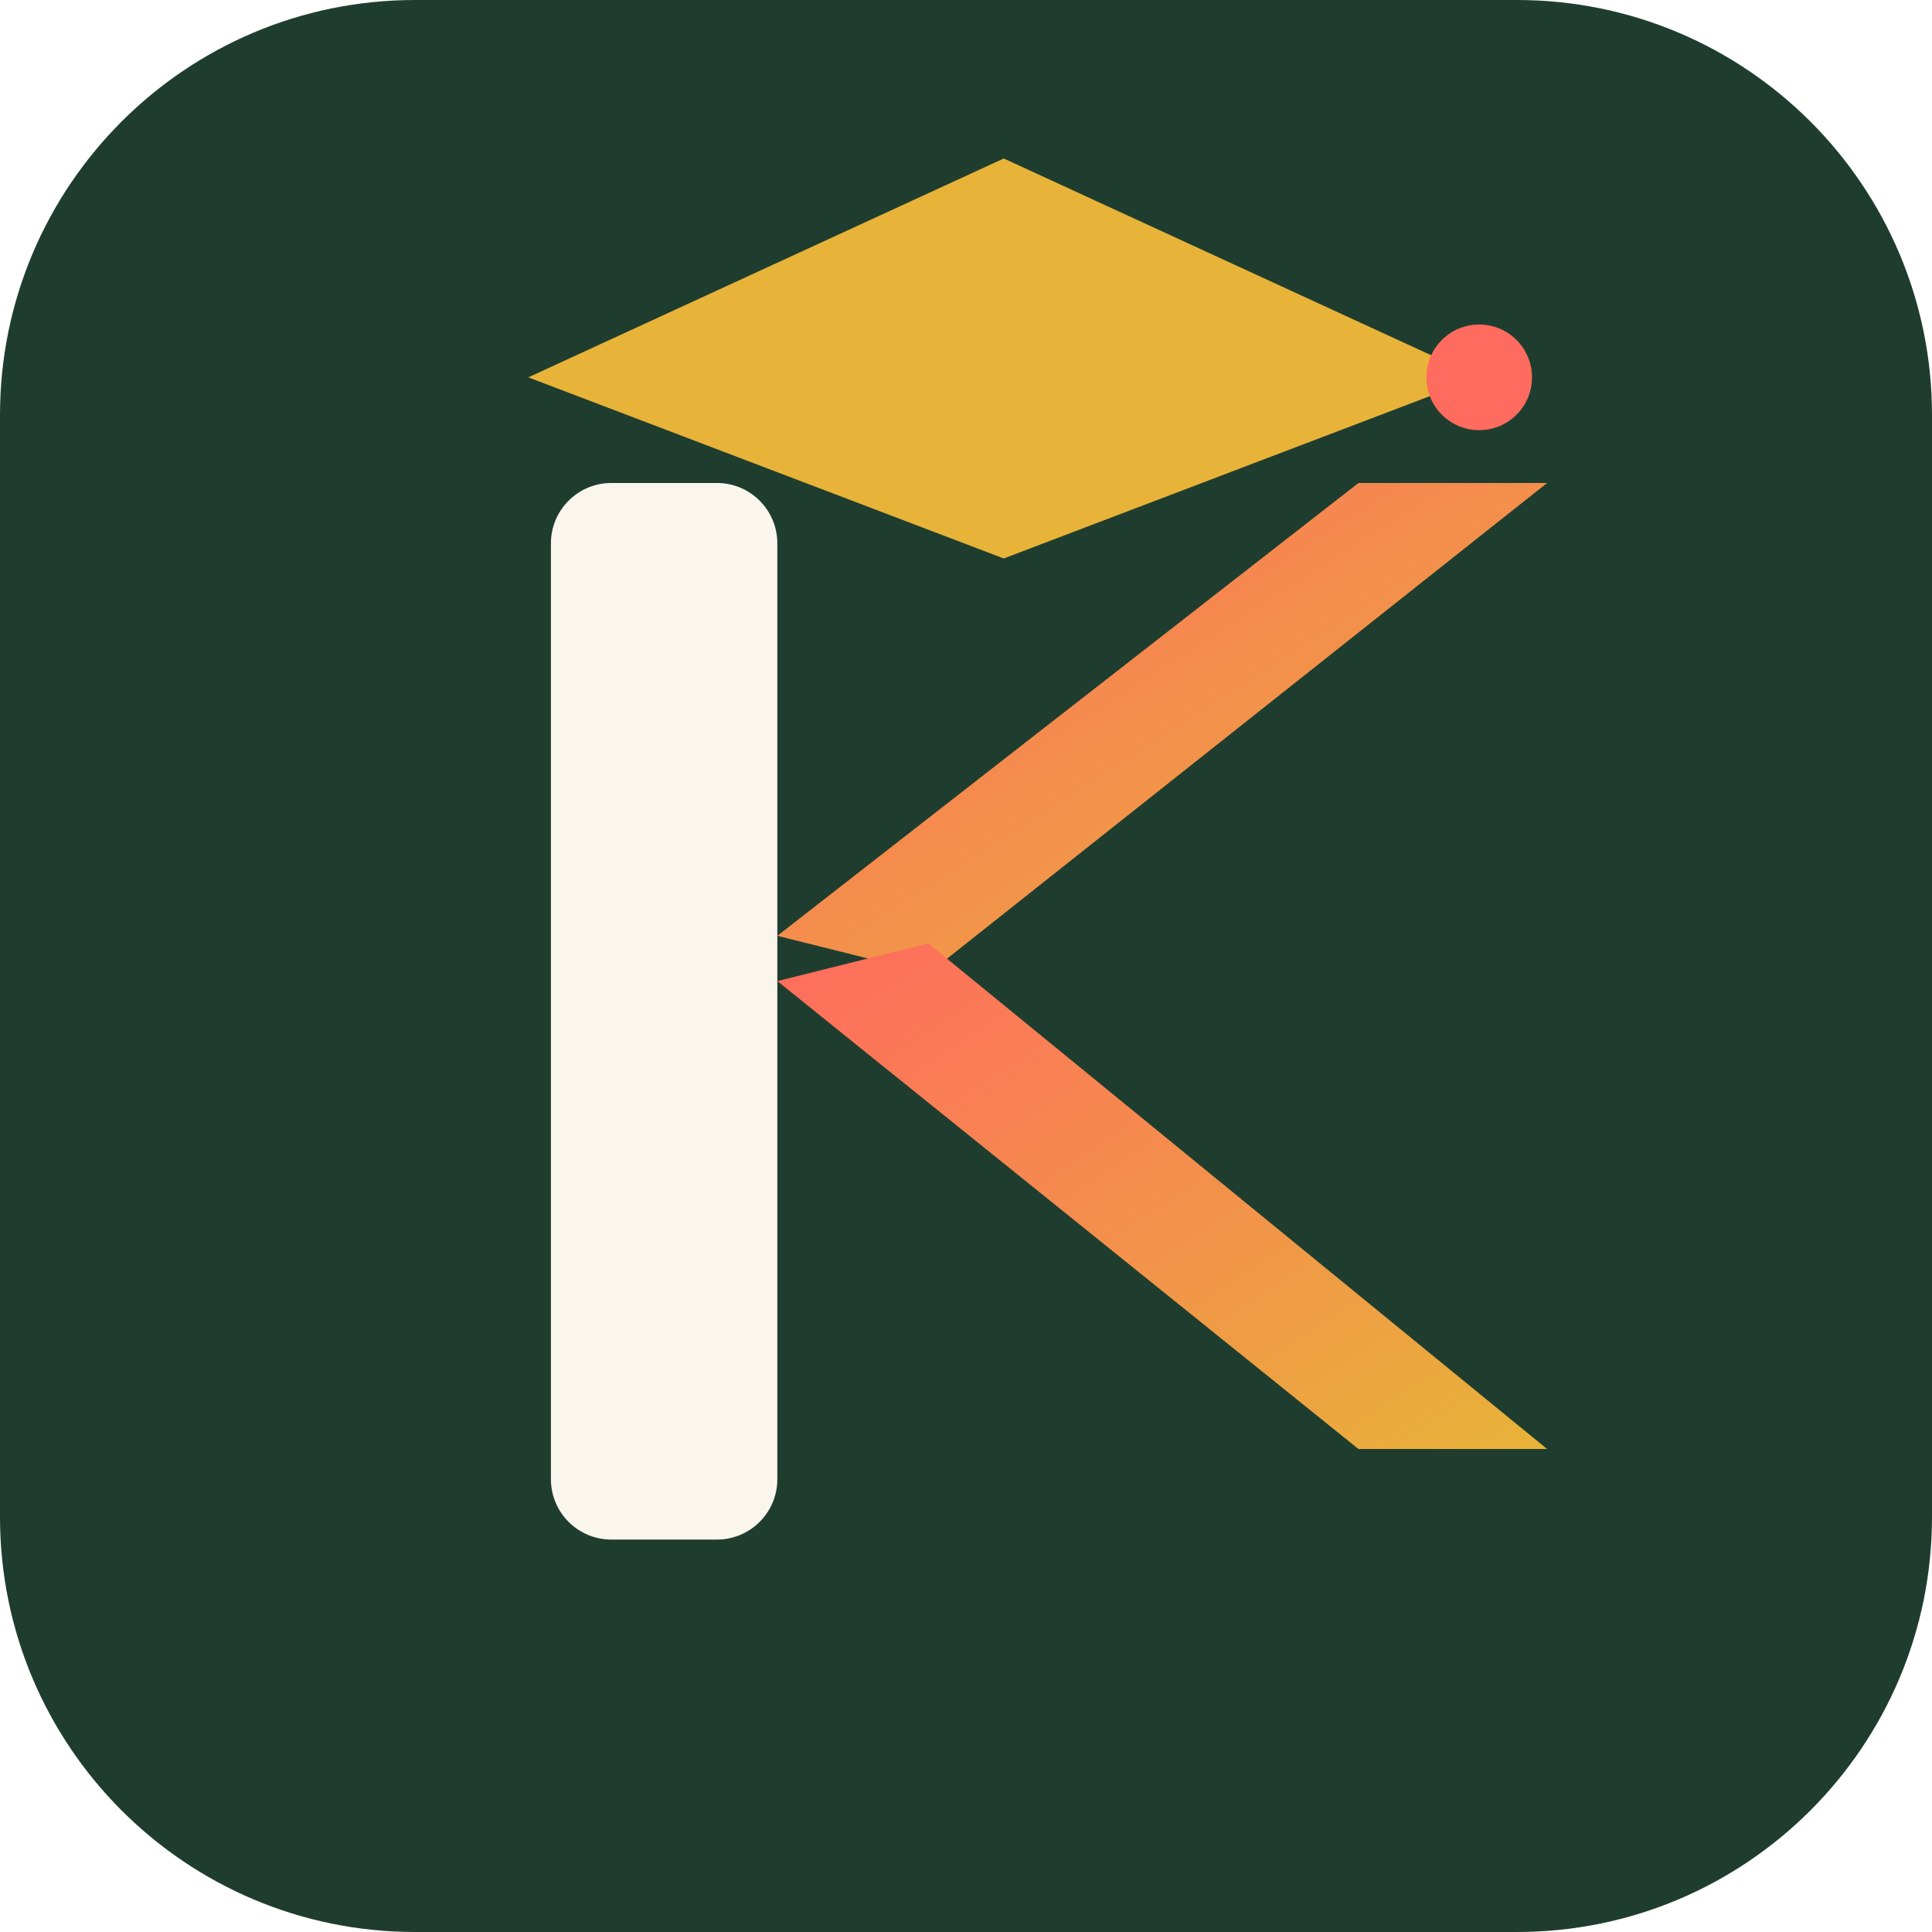
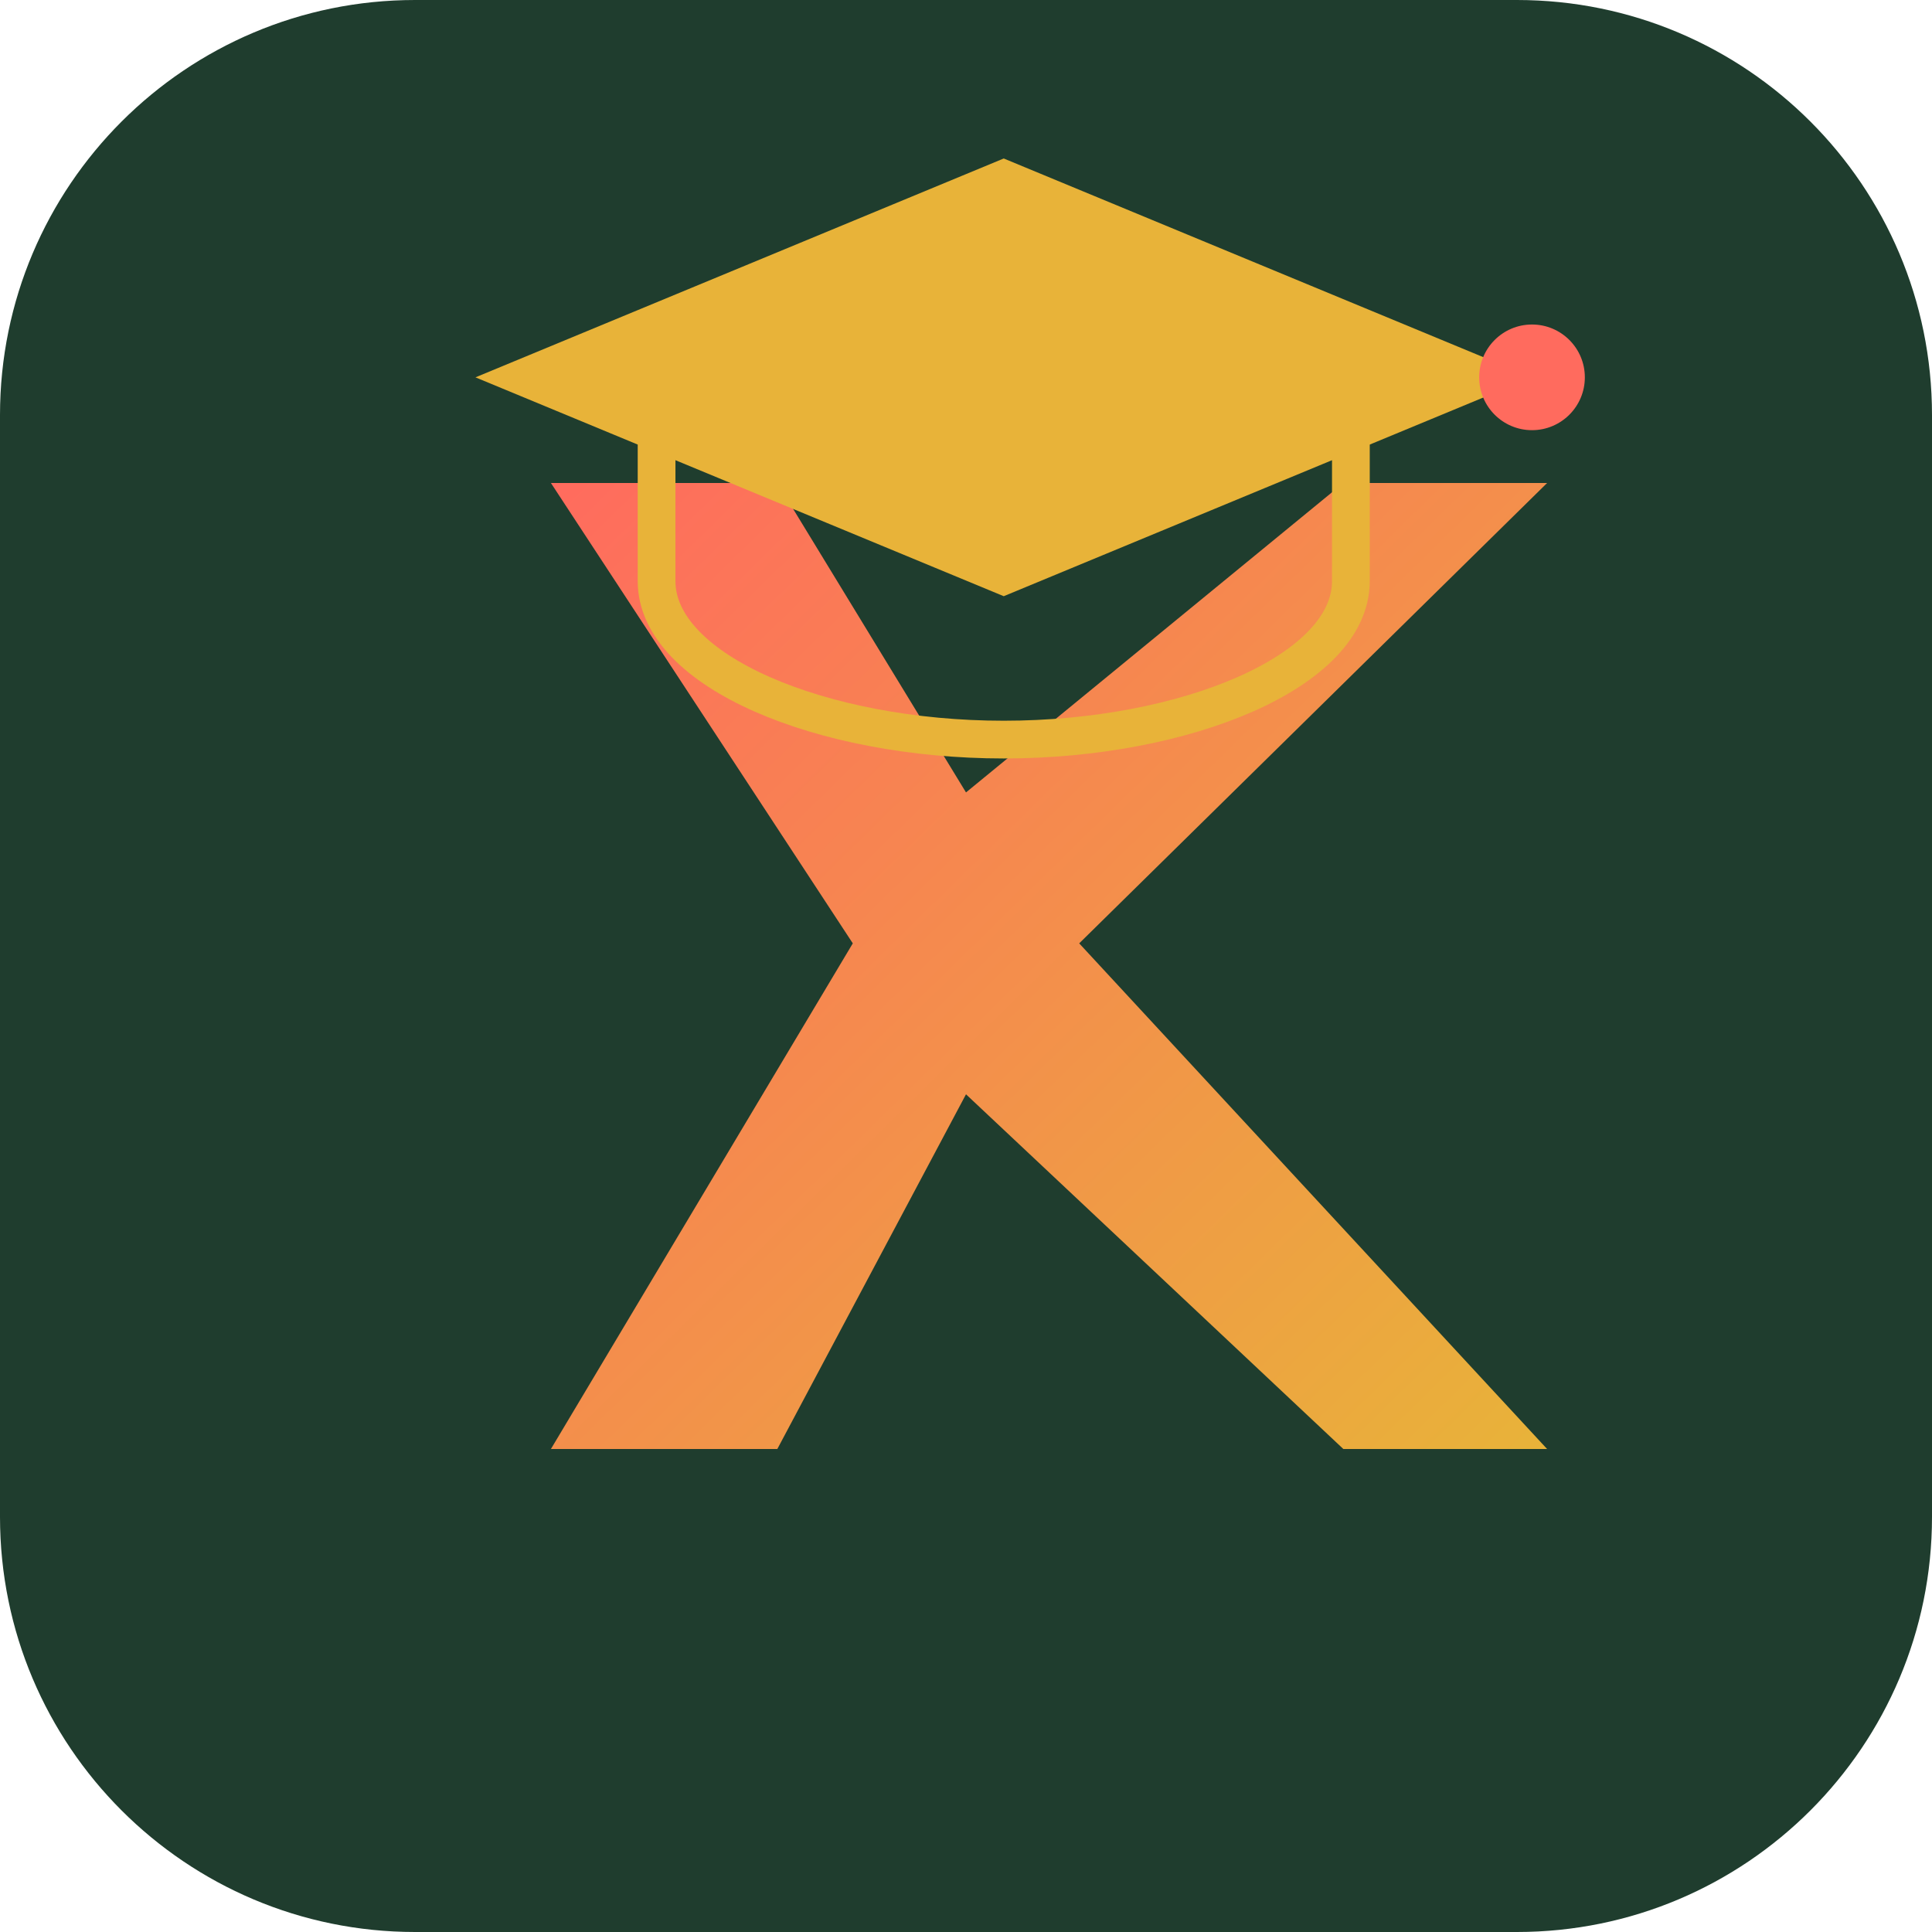
<svg xmlns="http://www.w3.org/2000/svg" width="512" height="512" viewBox="0 0 512 512">
  <defs>
-     <linearGradient id="kGrad2" x1="0%" y1="0%" x2="100%" y2="100%">
+     <linearGradient id="kx" x1="0%" y1="0%" x2="100%" y2="100%">
      <stop offset="0%" stop-color="#FF6B5E" />
      <stop offset="100%" stop-color="#E8B339" />
    </linearGradient>
  </defs>
-   <rect x="0" y="0" width="512" height="512" rx="110" fill="#1F3D2E" />
-   <g>
-     <rect x="146" y="128" width="60" height="280" rx="16" fill="#FAF6EE" />
-     <path d="M206 248 L360 128 L410 128 L246 258 Z" fill="url(#kGrad2)" />
-     <path d="M206 260 L360 384 L410 384 L246 250 Z" fill="url(#kGrad2)" />
-   </g>
-   <path d="M140 100 L266 42 L392 100 L266 148 Z" fill="#E8B339" />
-   <circle cx="392" cy="100" r="14" fill="#FF6B5E" />
+   <rect width="512" height="512" rx="110" fill="#1F3D2E" />
+   <path d="M146 128        H206        L256 210        L356 128        H410        L286 250        L410 384        H356        L256 290        L206 384        H146        L226 250        Z" fill="url(#kx)" />
+   <path d="M126 100        L266 42        L406 100        L266 158        Z" fill="#E8B339" />
+   <circle cx="406" cy="100" r="14" fill="#FF6B5E" />
+   <path d="M174 118        V154        C174 178 218 196 266 196        C314 196 358 178 358 154        V118" fill="none" stroke="#E8B339" stroke-width="10" stroke-linecap="round" />
</svg>
